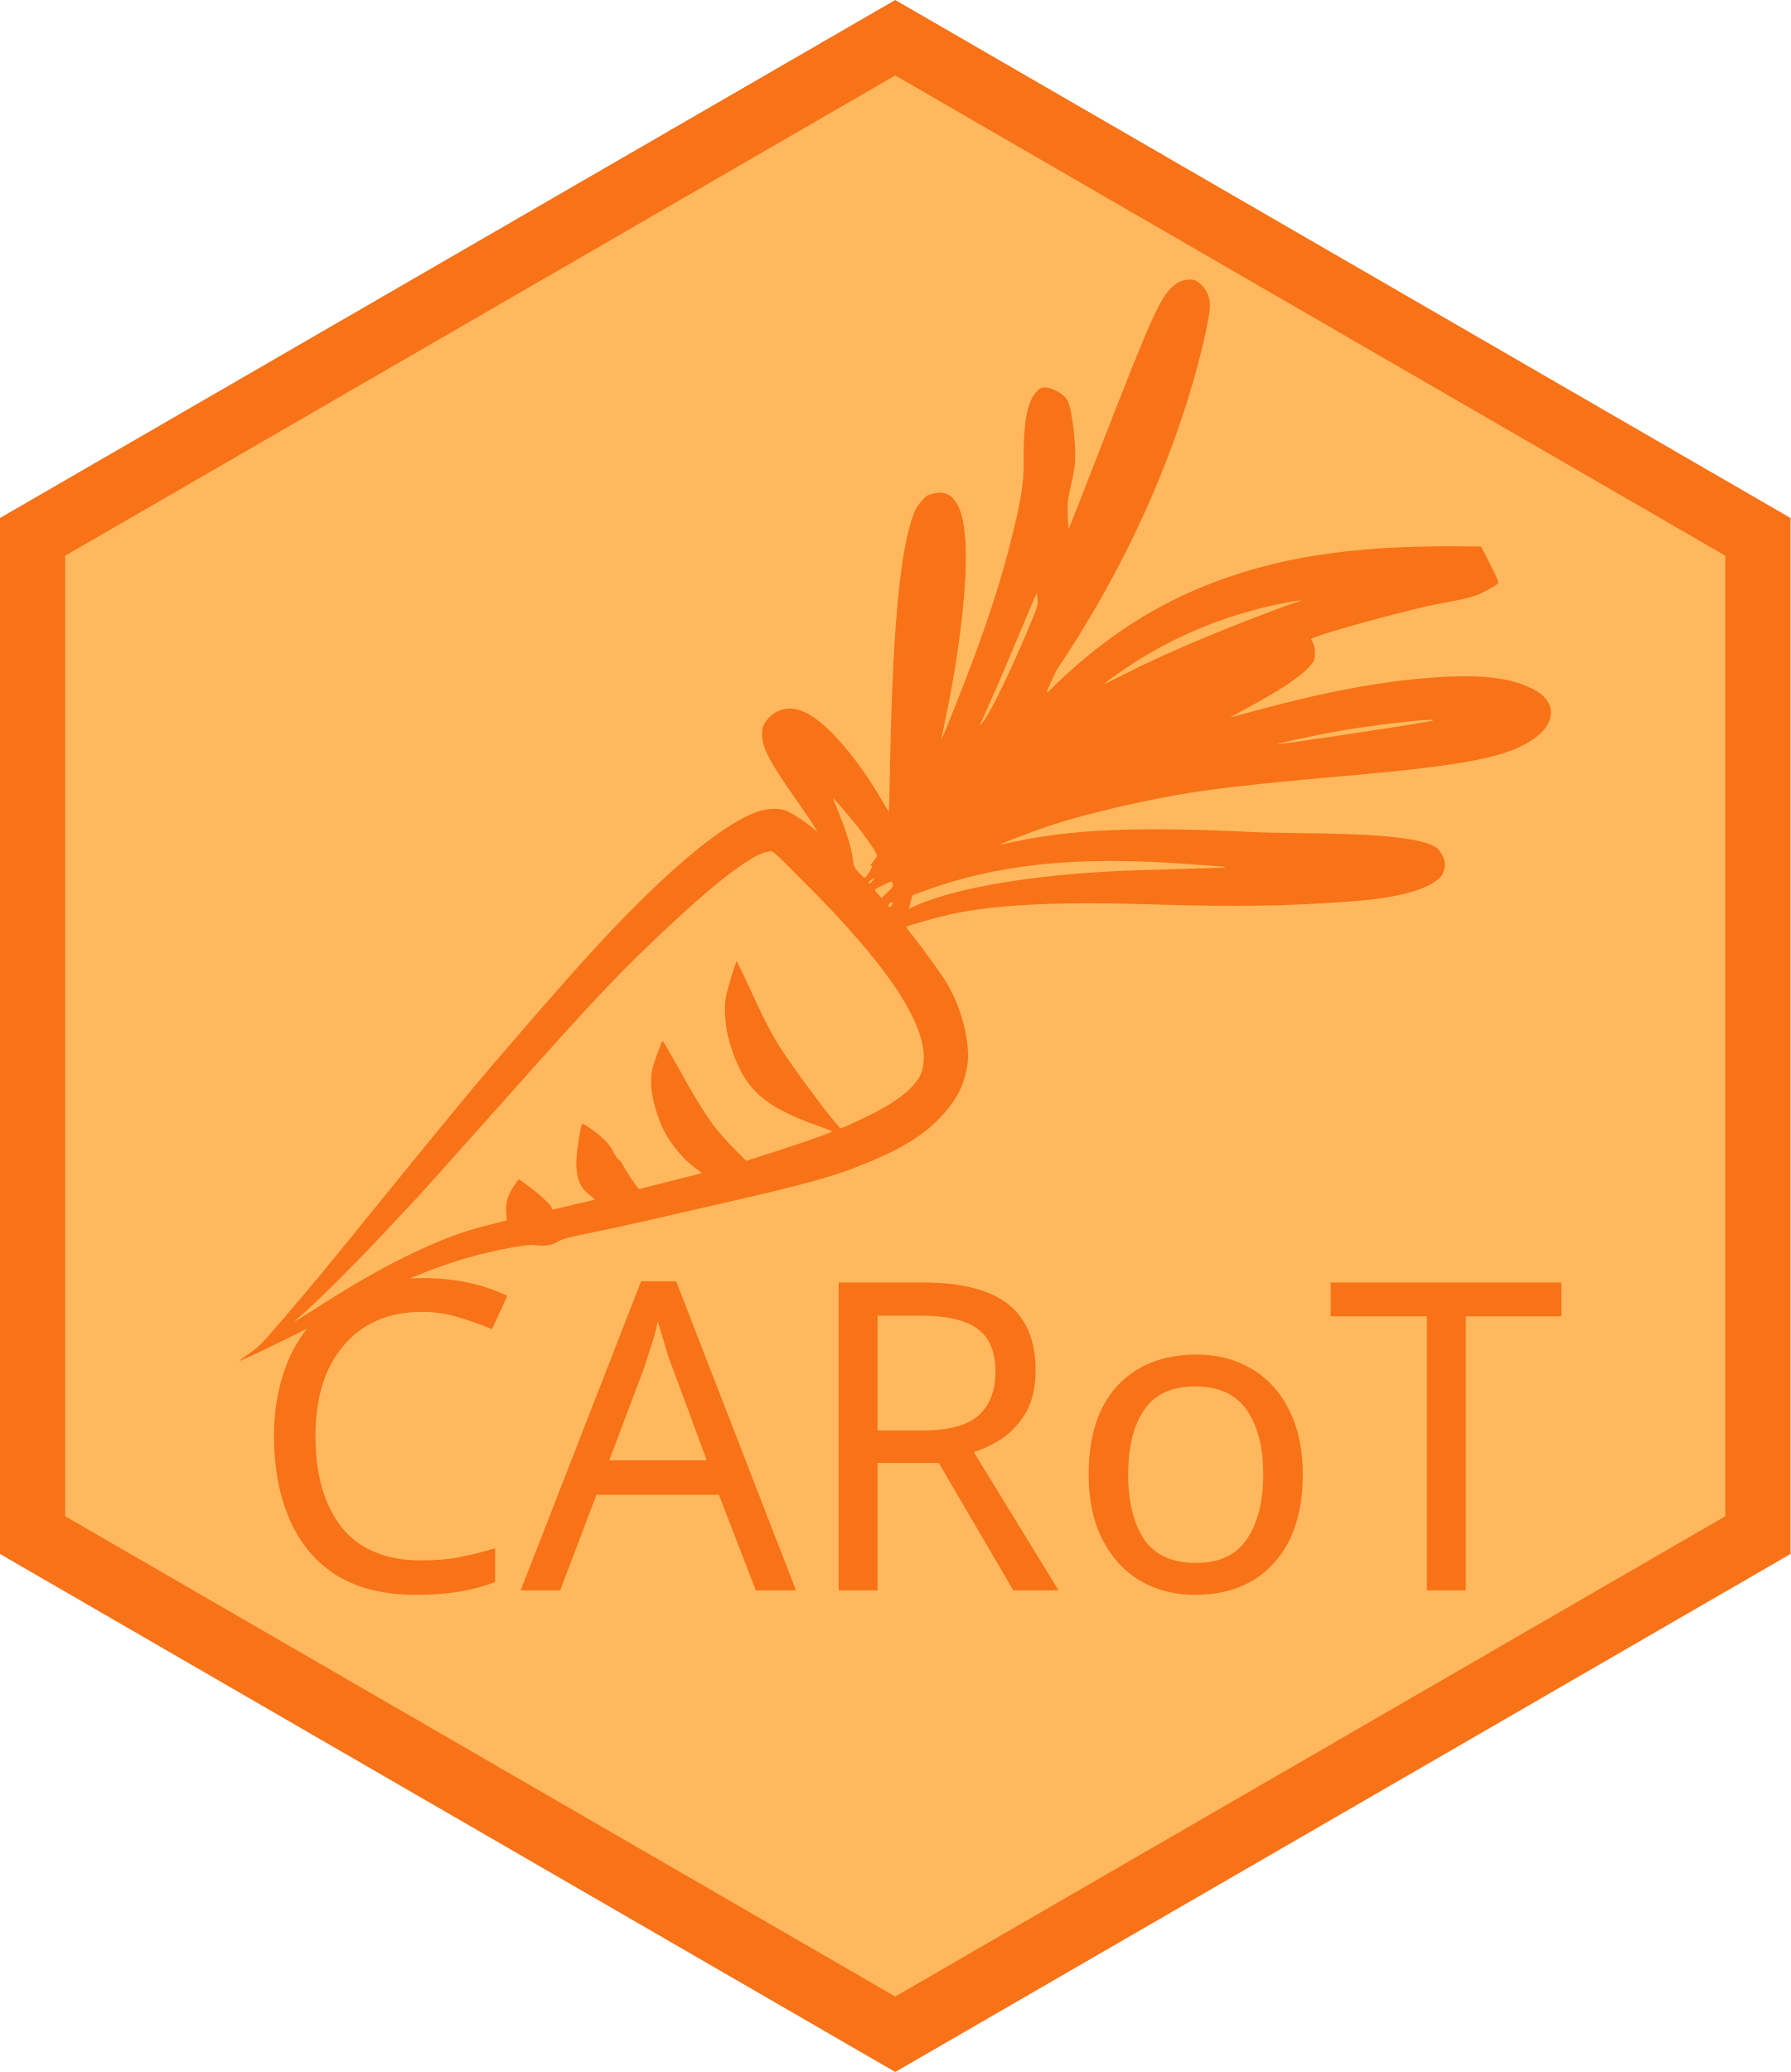
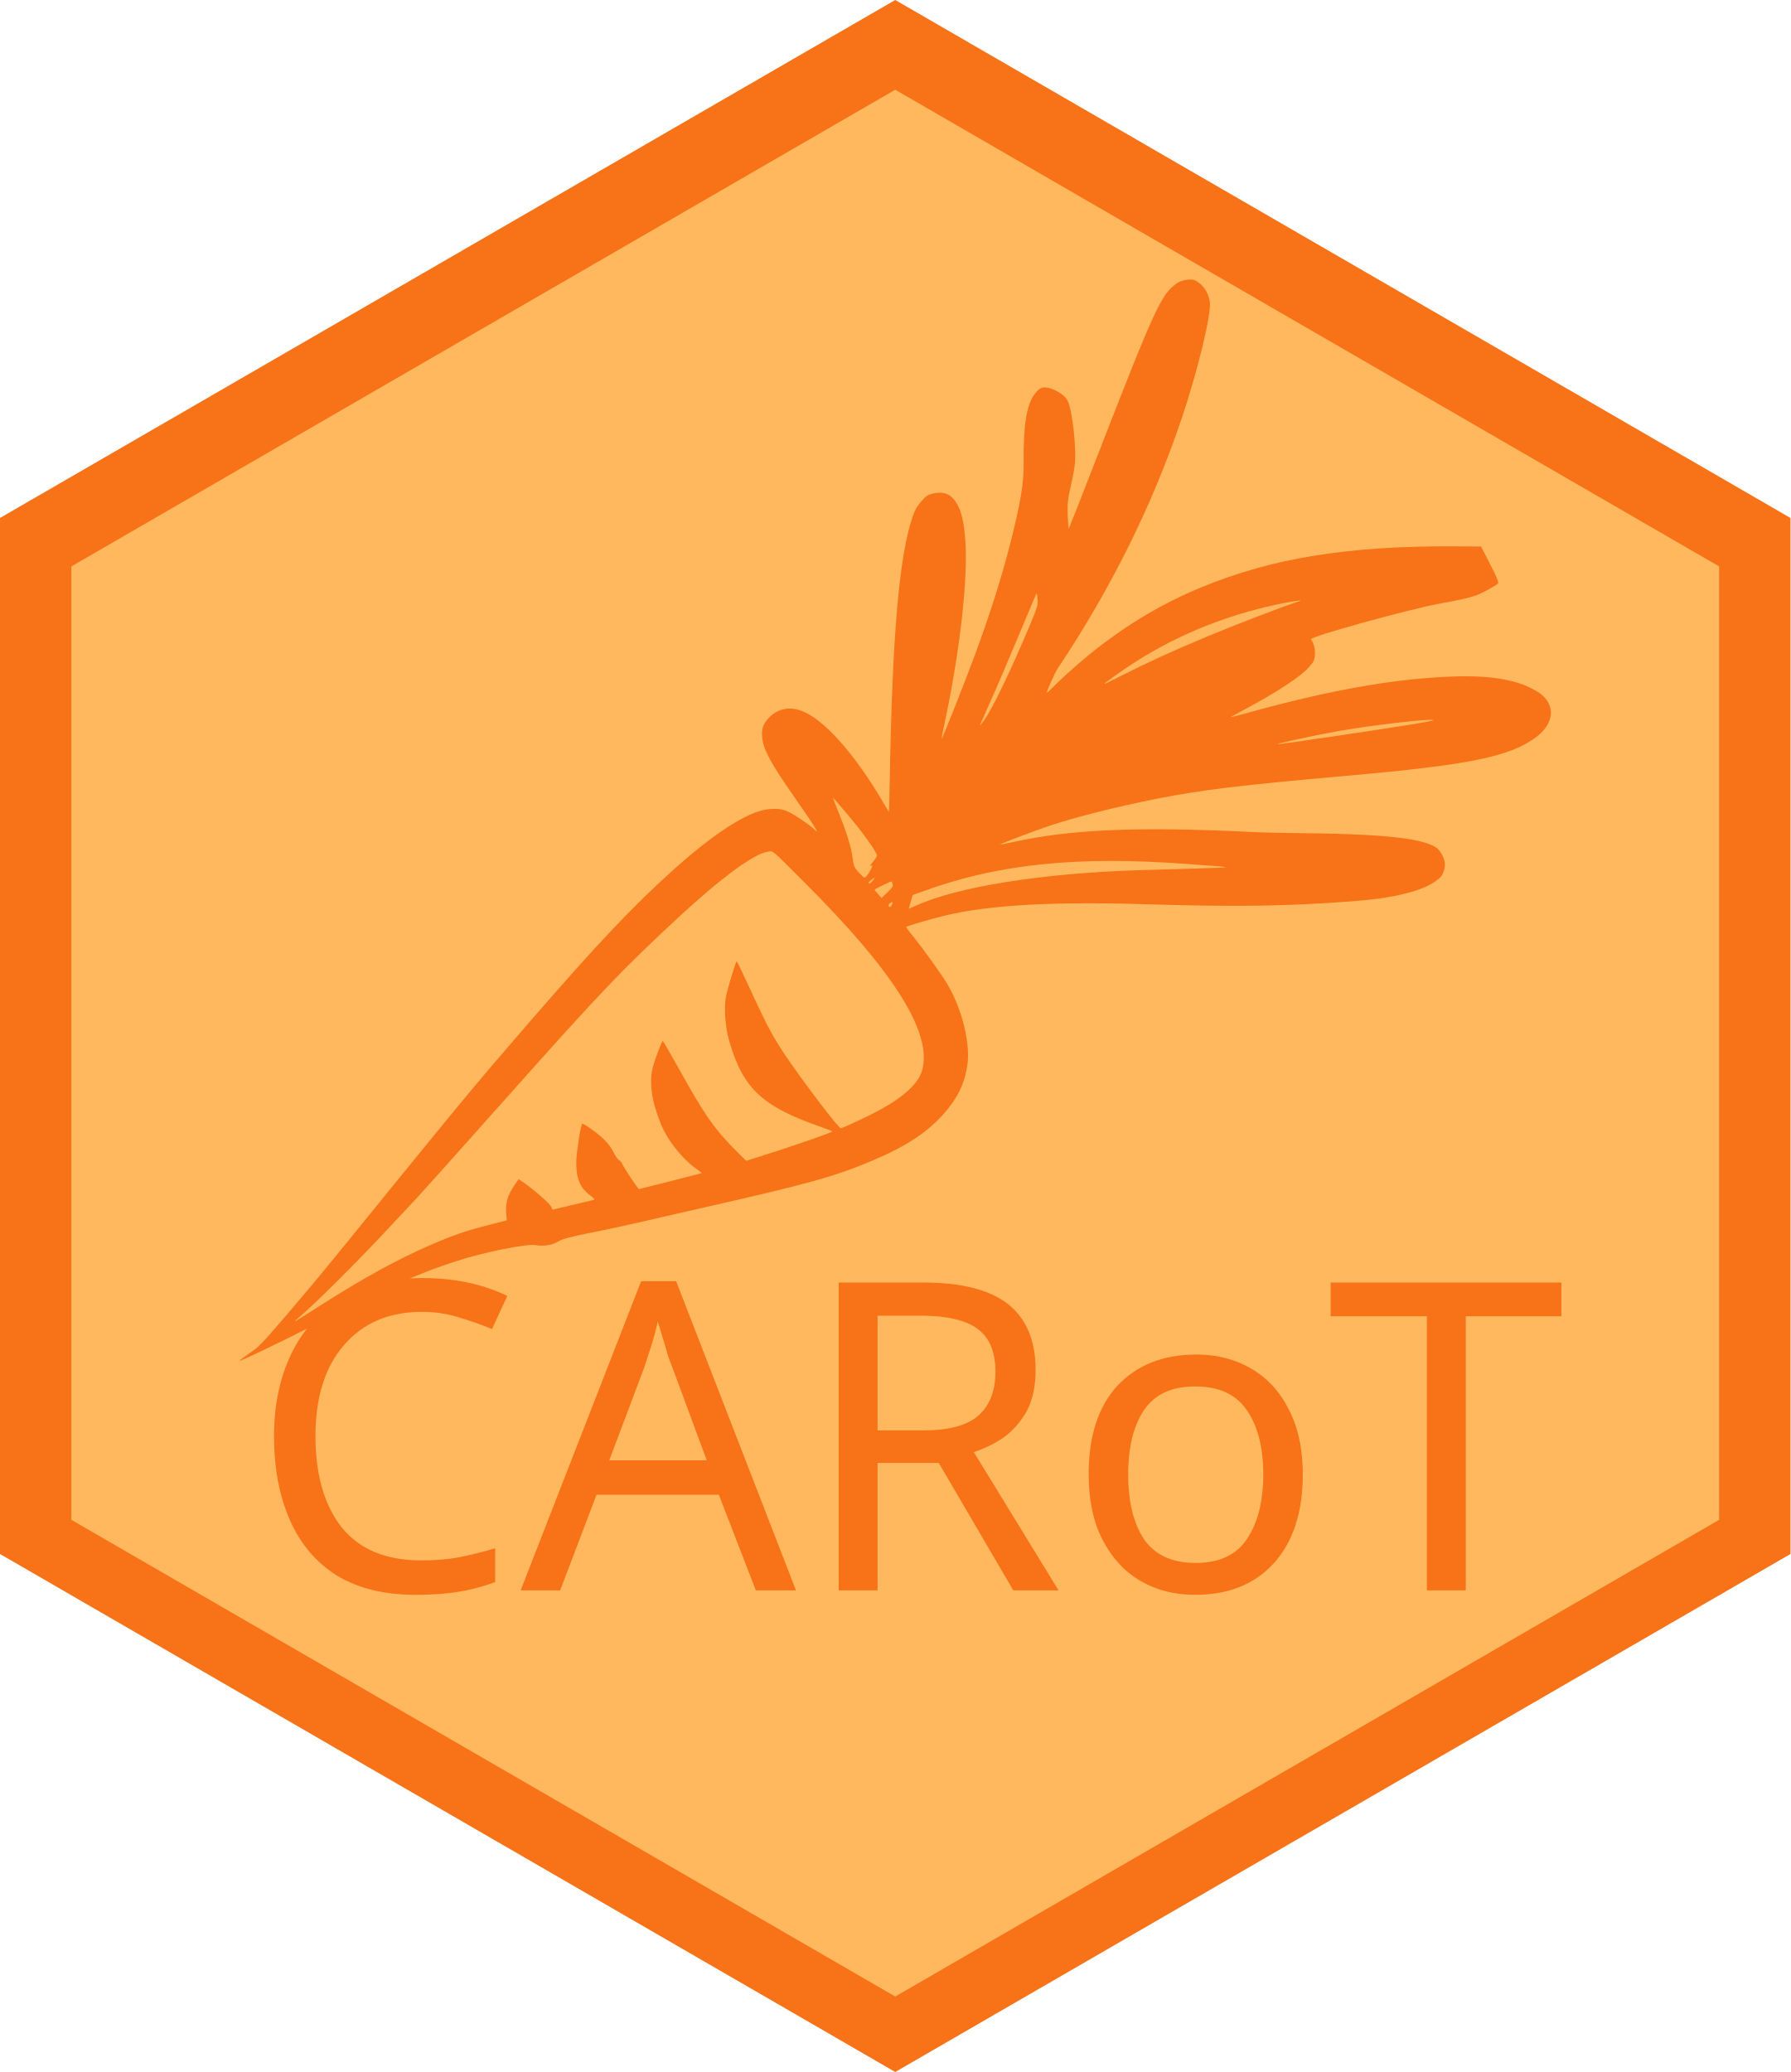
<svg xmlns="http://www.w3.org/2000/svg" width="4.39cm" height="5.08cm" viewBox="0 0 43.9 50.8" version="1.1" id="svg8">
  <defs id="defs2" />
  <g id="layer1" style="display:inline" transform="translate(0,-246.2)">
    <path id="path3733" d="m 89.368,130.312 -21.997,-12.7 -10e-7,-25.4 21.997,-12.7 21.997,12.7 0,25.4 z" style="fill:#f87217;fill-opacity:1;stroke-width:0.165" transform="matrix(0.9978613,0,0,1,-67.22731,166.6875)" />
  </g>
  <g id="layer2" style="display:inline" transform="translate(0,-246.2)">
-     <path transform="matrix(0.9251824,0,0,0.9271654,-60.73212,174.3288)" style="fill:#ffb85d;fill-opacity:1;stroke-width:0.165" d="m 89.368,130.312 -21.997,-12.7 -10e-7,-25.4 21.997,-12.7 21.997,12.7 0,25.4 z" id="path3735" />
+     <path transform="matrix(0.9183052,0,0,0.9202734,-60.1175,175.2269)" style="fill:#ffb85d;fill-opacity:1;stroke-width:0.165" d="m 89.368,130.312 -21.997,-12.7 -10e-7,-25.4 21.997,-12.7 21.997,12.7 0,25.4 z" id="path3735" />
    <path style="opacity:0;fill:#001a34;fill-opacity:0;stroke-width:0.094" d="M 11.59,289.458 1.323,283.507 v -11.936 -11.936 l 10.173,-5.882 c 5.595,-3.235 10.238,-5.921 10.317,-5.969 0.109,-0.065 2.692,1.387 10.454,5.877 l 10.309,5.964 v 11.945 11.945 l -10.292,5.955 c -5.661,3.275 -10.323,5.951 -10.36,5.947 -0.037,-0.005 -4.688,-2.686 -10.335,-5.959 z" id="path3739" />
    <path style="opacity:0;fill:#001a34;fill-opacity:0;stroke-width:0.094" d="M 11.59,289.458 1.323,283.507 v -11.936 -11.936 l 10.173,-5.882 c 5.595,-3.235 10.238,-5.921 10.317,-5.969 0.109,-0.065 2.692,1.387 10.454,5.877 l 10.309,5.964 v 11.945 11.945 l -10.292,5.955 c -5.661,3.275 -10.323,5.951 -10.36,5.947 -0.037,-0.005 -4.688,-2.686 -10.335,-5.959 z" id="path4546" />
    <path style="opacity:0;fill:#001a34;fill-opacity:0;stroke-width:0.094" d="M 11.59,289.458 1.323,283.507 v -11.936 -11.936 l 10.173,-5.882 c 5.595,-3.235 10.238,-5.921 10.317,-5.969 0.109,-0.065 2.692,1.387 10.454,5.877 l 10.309,5.964 v 11.945 11.945 l -10.292,5.955 c -5.661,3.275 -10.323,5.951 -10.36,5.947 -0.037,-0.005 -4.688,-2.686 -10.335,-5.959 z" id="path4548" />
    <path style="opacity:0;fill:#006f34;fill-opacity:0;stroke-width:0.094" d="M 11.59,289.458 1.323,283.507 v -11.936 -11.936 l 10.173,-5.882 c 5.595,-3.235 10.238,-5.921 10.317,-5.969 0.109,-0.065 2.692,1.387 10.454,5.877 l 10.309,5.964 v 11.945 11.945 l -10.292,5.955 c -5.661,3.275 -10.323,5.951 -10.36,5.947 -0.037,-0.005 -4.688,-2.686 -10.335,-5.959 z" id="path4550" />
    <path style="opacity:0;fill:#001a34;fill-opacity:1;stroke-width:0.094" d="M 11.59,289.458 1.323,283.507 v -11.936 -11.936 l 10.173,-5.882 c 5.595,-3.235 10.238,-5.921 10.317,-5.969 0.109,-0.065 2.692,1.387 10.454,5.877 l 10.309,5.964 v 11.945 11.945 l -10.292,5.955 c -5.661,3.275 -10.323,5.951 -10.36,5.947 -0.037,-0.005 -4.688,-2.686 -10.335,-5.959 z" id="path4552" />
    <path style="opacity:0;fill:#001a34;fill-opacity:1;stroke-width:0.094" d="M 11.59,289.458 1.323,283.507 v -11.936 -11.936 l 10.173,-5.882 c 5.595,-3.235 10.238,-5.921 10.317,-5.969 0.109,-0.065 2.692,1.387 10.454,5.877 l 10.309,5.964 v 11.945 11.945 l -10.292,5.955 c -5.661,3.275 -10.323,5.951 -10.36,5.947 -0.037,-0.005 -4.688,-2.686 -10.335,-5.959 z" id="path4554" />
    <path style="opacity:0;fill:#001a34;fill-opacity:1;stroke-width:0.094" d="M 11.59,289.458 1.323,283.507 v -11.936 -11.936 l 10.173,-5.882 c 5.595,-3.235 10.238,-5.921 10.317,-5.969 0.109,-0.065 2.692,1.387 10.454,5.877 l 10.309,5.964 v 11.945 11.945 l -10.292,5.955 c -5.661,3.275 -10.323,5.951 -10.36,5.947 -0.037,-0.005 -4.688,-2.686 -10.335,-5.959 z" id="path4556" />
    <path style="opacity:0;fill:#001a34;fill-opacity:1;stroke-width:0.094" d="m 11.59,289.47 -10.266,-5.953 0.001,-11.93 0.001,-11.93 10.259,-5.932 c 5.642,-3.263 10.307,-5.932 10.366,-5.932 0.059,0 4.723,2.67 10.365,5.932 l 10.258,5.932 0.001,11.93 0.001,11.93 -10.257,5.937 c -5.641,3.265 -10.303,5.944 -10.36,5.953 -0.057,0.009 -4.723,-2.663 -10.37,-5.937 z" id="path4558" />
    <path style="opacity:0;fill:#001a34;fill-opacity:1;stroke-width:0.094" d="m 11.59,289.47 -10.266,-5.953 0.001,-11.93 0.001,-11.93 10.259,-5.932 c 5.642,-3.263 10.307,-5.932 10.366,-5.932 0.059,0 4.723,2.67 10.365,5.932 l 10.258,5.932 0.001,11.93 0.001,11.93 -10.257,5.937 c -5.641,3.265 -10.303,5.944 -10.36,5.953 -0.057,0.009 -4.723,-2.663 -10.37,-5.937 z" id="path4560" />
    <path style="opacity:0;fill:#001a34;fill-opacity:1;stroke-width:0.094" d="m 11.59,289.47 -10.266,-5.953 0.001,-11.93 0.001,-11.93 10.259,-5.932 c 5.642,-3.263 10.307,-5.932 10.366,-5.932 0.059,0 4.723,2.67 10.365,5.932 l 10.258,5.932 0.001,11.93 0.001,11.93 -10.257,5.937 c -5.641,3.265 -10.303,5.944 -10.36,5.953 -0.057,0.009 -4.723,-2.663 -10.37,-5.937 z" id="path4562" />
    <g style="display:inline;fill:#f87217;stroke:none" transform="matrix(0.00280467,0,0,-0.00280467,15.21823,287.6518)" id="g5454">
      <path d="m 5026.519,12326.733 c -34.286,19.238 -120.249,7.459 -163.567,-22.955 -139.307,-97.522 -189.556,-206.844 -713.031,-1553.602 -124.582,-321.884 -230.034,-588.49 -232.62,-591.477 -2.586,-2.986 -7.036,49.2 -9.802,116.908 -3.275,94.275 1.925,148.552 21.938,230.5 13.904,59.804 31.377,147.87 38.37,196.678 19.441,138.611 -17.476,486.695 -60.846,573.887 -31.918,64.212 -162.689,130.422 -223.078,113.481 -22.633,-6.527 -38.448,-20.264 -67.236,-58.038 -68.366,-91.022 -97.787,-275.856 -93.817,-594.101 1.87,-181.887 -26.412,-353.336 -117.1,-708.492 -78.122,-305.944 -178.031,-620.456 -308.769,-973.587 -95.556,-258.194 -284.645,-734.531 -291.61,-735.032 -2.039,-0.847 9.525,62.291 26.406,139.112 137.673,646.26 208.039,1284.184 179.087,1618.837 -13.197,144.666 -30.593,221.124 -66.144,287.177 -50.836,93.655 -116.668,123.229 -219.837,97.611 -45.367,-11.66 -54.717,-17.935 -99.32,-69.443 -39.978,-47.678 -53.599,-72.46 -75.56,-137.044 -115.469,-341.535 -175.066,-1031.888 -197.359,-2270.518 -3.309,-168.255 -6.782,-305.019 -8.275,-303.726 -1.493,1.293 -20.511,32.129 -42.069,69.084 -250.082,430.774 -525.831,741.39 -720.733,813.492 -112.254,42.338 -220.996,16.321 -295.88,-71.67 -43.31,-50.018 -55.283,-87.982 -48.685,-160.315 9.001,-105.764 74.376,-226.379 290.474,-534.982 83.483,-119.313 160.346,-234.202 171.599,-254.395 l 20.165,-37.055 -45.438,38.039 c -62.608,52.907 -159.549,115.947 -220.355,143.78 -60.806,27.833 -158.713,26.397 -250.439,-2.597 -176.487,-57.488 -440.679,-238.892 -741.199,-509.016 -360.345,-324.128 -668.104,-649.378 -1269.276,-1343.651 -480.937,-555.418 -539.561,-626.138 -1681.151,-2032.02 -112.523,-139 -309.827,-374.403 -437.072,-522.863 -232.065,-268.004 -232.712,-268.751 -320.096,-328.937 -46.651,-32.756 -86.537,-62.225 -85.591,-65.657 -0.146,-7.711 322.066,145.659 594.287,283.536 764.584,388.184 955.784,474.733 1287.518,583.283 246.873,81.449 628.47,158.579 707.23,143.937 68.063,-11.91 146.314,0.014 196.498,32.324 32.129,20.511 102.169,39.546 273.293,74.247 127.05,24.532 342.795,71.541 479.841,103.093 136.3,32.198 388.407,89.52 560.624,128.5 874.813,198.685 1115.722,265.704 1436.996,402.906 293.469,124.702 477.241,246.421 620.947,409.364 116.456,132.982 174.662,248.477 202.353,408.684 33.946,190.059 -41.912,505.24 -176.284,728.708 -45.455,77.241 -213.413,310.196 -294.101,410.108 -36.734,43.565 -63.964,81.512 -61.379,84.498 6.464,7.465 196.334,63.815 325.67,95.513 378.256,94.391 947.827,127.625 1764.531,102.311 795.609,-24.029 1218.729,-18.123 1803.668,25.316 368.385,27.175 620.839,89.423 741.591,182.11 39.786,30.862 48.836,41.314 62.202,79.378 19.976,53.241 11.993,105.873 -23.503,161.428 -22.851,35.462 -33.402,45.904 -73.26,64.742 -143.708,70.88 -515.752,104.349 -1219.664,109.065 -114.176,0.895 -289.496,5.097 -389.297,10.526 -971.584,47.086 -1553.646,22.056 -2058.807,-89.157 -64.768,-14.456 -115.906,-23.732 -113.967,-21.492 7.757,8.958 326.053,129.144 446.43,168.598 226.379,74.376 586.727,164.68 924.25,231.641 398.312,78.331 721.022,117.626 1649.019,199.721 1085.947,95.547 1439.885,167.889 1668.36,339.725 171.281,129.922 171.304,304.942 -2.465,404.465 -197.158,113.244 -462.091,146.709 -909.228,114.574 -463.206,-32.59 -999.712,-136.254 -1641.356,-316.082 -75.511,-20.828 -128.489,-33.737 -118.392,-28.111 10.097,5.626 61.973,33.857 115.889,62.934 293.953,156.94 498.465,292.05 570.864,375.662 42.664,49.271 46.242,57.929 49.603,108.576 2.814,48.507 -8.1,93.228 -34.037,132.668 -13.492,22.133 854.139,262.306 1127.094,312.028 165.206,29.375 251.314,48.863 314.835,70.931 54.617,19.326 175.878,85.447 192.685,104.858 8.403,9.703 -10.223,54.571 -68.778,167.975 l -79.021,154.636 -219.248,1.746 c -940.622,5.906 -1609.112,-102.344 -2230.474,-359.821 -484.078,-200.008 -919.159,-497.304 -1332.001,-909.214 -21.632,-20.457 -18.901,-9.759 15.889,71.149 22.862,52.048 52.188,111.562 66.109,132.164 470.772,706.604 827.759,1428.132 1083.936,2188.62 137.876,409.649 258.849,908.395 244.476,1010.971 -10.932,83.925 -53.347,148.083 -123.512,189.245 z m 884.538,-2810.227 c -119.831,-37.316 -543.528,-200.78 -786.86,-302.276 -317.395,-132.722 -541.025,-235.603 -745.6,-340.615 -75.603,-39.037 -142.602,-71.155 -148.82,-72.302 -16.615,-2.594 145.917,112.698 275.081,195.488 397.689,252.605 845.112,426.875 1325.855,517.431 111.928,20.645 141.28,21.356 80.345,2.274 z M 6912.739,8446.677 c -311.412,-50.384 -1116.311,-169.837 -1163.025,-172.494 -55.072,-3.258 290.208,72.662 511.379,112.36 292.357,52.514 825.548,114.636 844.957,97.83 3.733,-3.232 -83.969,-20.036 -193.311,-37.695 z m -3329.941,882.199 c -165.444,-396.23 -334.091,-747.886 -405.489,-845.426 -22.324,-30.308 -39.778,-50.464 -38.039,-45.438 2.385,5.772 44.532,101.21 93.934,212.572 50.149,110.716 159.835,367.124 243.426,567.752 84.238,201.374 154.809,368.863 158.041,372.595 2.586,2.986 7.62,-18.354 9.822,-48.999 4.15,-48.007 -2.506,-72.287 -61.696,-213.056 z M 5263.683,7195.444 c -80.245,-3.667 -443.513,-14.373 -725.044,-22.705 C 3692.655,7147.644 2943.028,7028.662 2577.042,6860.945 L 2518,6834.999 l 16.69,60.005 16.69,60.006 72.325,26.2 c 669.723,246.952 1365.99,319.394 2352.213,243.957 107.712,-8.362 220.996,-16.321 250.548,-18.397 59.751,-3.407 79.106,-9.716 37.218,-11.327 z m -3307.036,495.305 c 151.217,-175.352 287.265,-363.695 283.049,-392.701 -0.892,-7.065 -17.299,-32.046 -35.945,-55.089 -24.564,-28.368 -29.435,-38.519 -16.653,-31.3 16.215,8.166 16.515,3.987 2.002,-27.859 -20.031,-42.744 -49.019,-77.731 -60.363,-75.746 -5.026,1.739 -27.522,22.525 -50.318,47.489 -37.281,41.425 -42.361,53.662 -50.798,122.362 -12.379,94.32 -55.375,234.745 -124.153,402.72 -28.886,70.732 -49.605,125.248 -45.226,122.763 4.479,-3.878 48.679,-53.908 98.404,-112.64 z m 421.363,-641.787 c 4.734,-17.162 -2.177,-28.159 -46.087,-69.819 l -51.768,-49.225 -30.462,34.214 c -16.724,18.4 -30.562,35.608 -30.662,37.001 -1.147,6.218 144.987,76.927 149.466,73.048 2.986,-2.585 7.319,-14.175 9.513,-25.219 z m -204.972,7.671 c -18.108,-1.302 -1.502,20.894 32.021,41.505 20.74,13.392 20.093,12.645 1.647,-13.183 -10.142,-14.73 -25.31,-27.722 -33.668,-28.322 z m 186.103,-202.947 c -7.311,-5.426 -13.729,-3.787 -16.569,6.51 -2.84,10.297 2.131,19.055 15.56,27.021 18.801,11.152 19.547,10.506 16.57,-6.51 -2.085,-9.951 -8.895,-22.341 -15.56,-27.021 z m -756.938,216.528 c 791.019,-788.139 1124.875,-1322.803 1032.731,-1647.958 -31.194,-111.453 -159.148,-230.56 -369.341,-345.077 -94.303,-51.582 -317.087,-156.502 -341.313,-160.344 -15.222,-2.494 -252.962,305.254 -428.44,555.169 -148.148,210.576 -206.949,317.661 -350.614,631.47 -69.616,150.413 -128.126,272.921 -130.912,272.721 -7.711,0.146 -75.671,-223.161 -93.545,-305.654 -19.313,-91.697 -7.345,-267.956 25.39,-382.515 120.529,-420.482 285.12,-577.371 795.034,-756.346 61.052,-21.515 110.014,-40.398 108.075,-42.638 -12.282,-14.184 -395.546,-146.04 -681.121,-234.47 l -70.486,-22.567 -67.042,65.889 c -205.705,202.939 -295.36,330.209 -516.573,729.454 -77.173,138.669 -142.693,251.572 -146.225,252.018 -9.004,-1.347 -64.362,-146.74 -87.061,-230.28 -34.918,-127.822 -9.021,-303.08 73.203,-502.292 55.878,-134.598 179.874,-291.604 295.131,-375.731 l 62.108,-45.941 -112.72,-29.103 C 459.697,4459.441 172.92,4387.726 160.484,4385.432 c -9.004,-1.347 -135.402,189.089 -149.149,224.505 -3.587,10.943 -15.631,22.679 -25.782,27.55 -9.405,4.225 -31.208,34.861 -47.641,68.684 -21.212,41.88 -46.848,77.141 -86.715,115.581 -51.265,50.921 -170.054,135.494 -186.77,134.292 -11.89,-0.154 -49.597,-235.289 -52.394,-322.999 -3.118,-151.44 30.202,-235.154 119.731,-302.227 32.547,-24.264 43.945,-36.746 36.434,-39.386 -10.297,-2.84 -344.133,-82.138 -362.041,-86.226 -2.786,-0.2 -8.412,9.896 -12.845,22.879 -8.12,25.319 -125.526,129.593 -229.685,205.416 l -55.289,38.731 -37.438,-53.796 c -57.077,-82.51 -78.091,-150.527 -72.085,-234.104 l 5.206,-72.433 -149.83,-38.771 c -200.121,-50.086 -321.045,-91.68 -515.878,-176.39 -289.19,-125.794 -597.018,-294.233 -961.085,-527.619 -216.848,-138.797 -251.764,-159.508 -210.885,-124.367 156.405,132.353 487.745,460.698 777.75,769.97 100.049,108.001 217.106,232.626 260.07,277.718 42.964,45.092 398.75,442.401 790.636,882.907 825.888,928.146 1019.277,1130.364 1508.268,1583.45 369.541,342.291 659.389,556.342 776.443,573.855 58.204,8.383 20.977,39.311 322.692,-262.438 z" id="path5452" style="stroke-width:0.988" />
    </g>
    <text xml:space="preserve" style="font-style:normal;font-weight:normal;font-size:10.583px;line-height:1.25;font-family:sans-serif;letter-spacing:0px;word-spacing:0px;fill:#f87217;fill-opacity:1;stroke:none;stroke-width:0.265" x="6.078" y="285.194" id="text6051">
      <tspan id="tspan6049" x="6.078" y="285.194" style="font-style:normal;font-variant:normal;font-weight:normal;font-stretch:normal;font-family:Forte;-inkscape-font-specification:Forte;fill:#f87217;fill-opacity:1;stroke-width:0.265">CARoT</tspan>
    </text>
  </g>
</svg>
